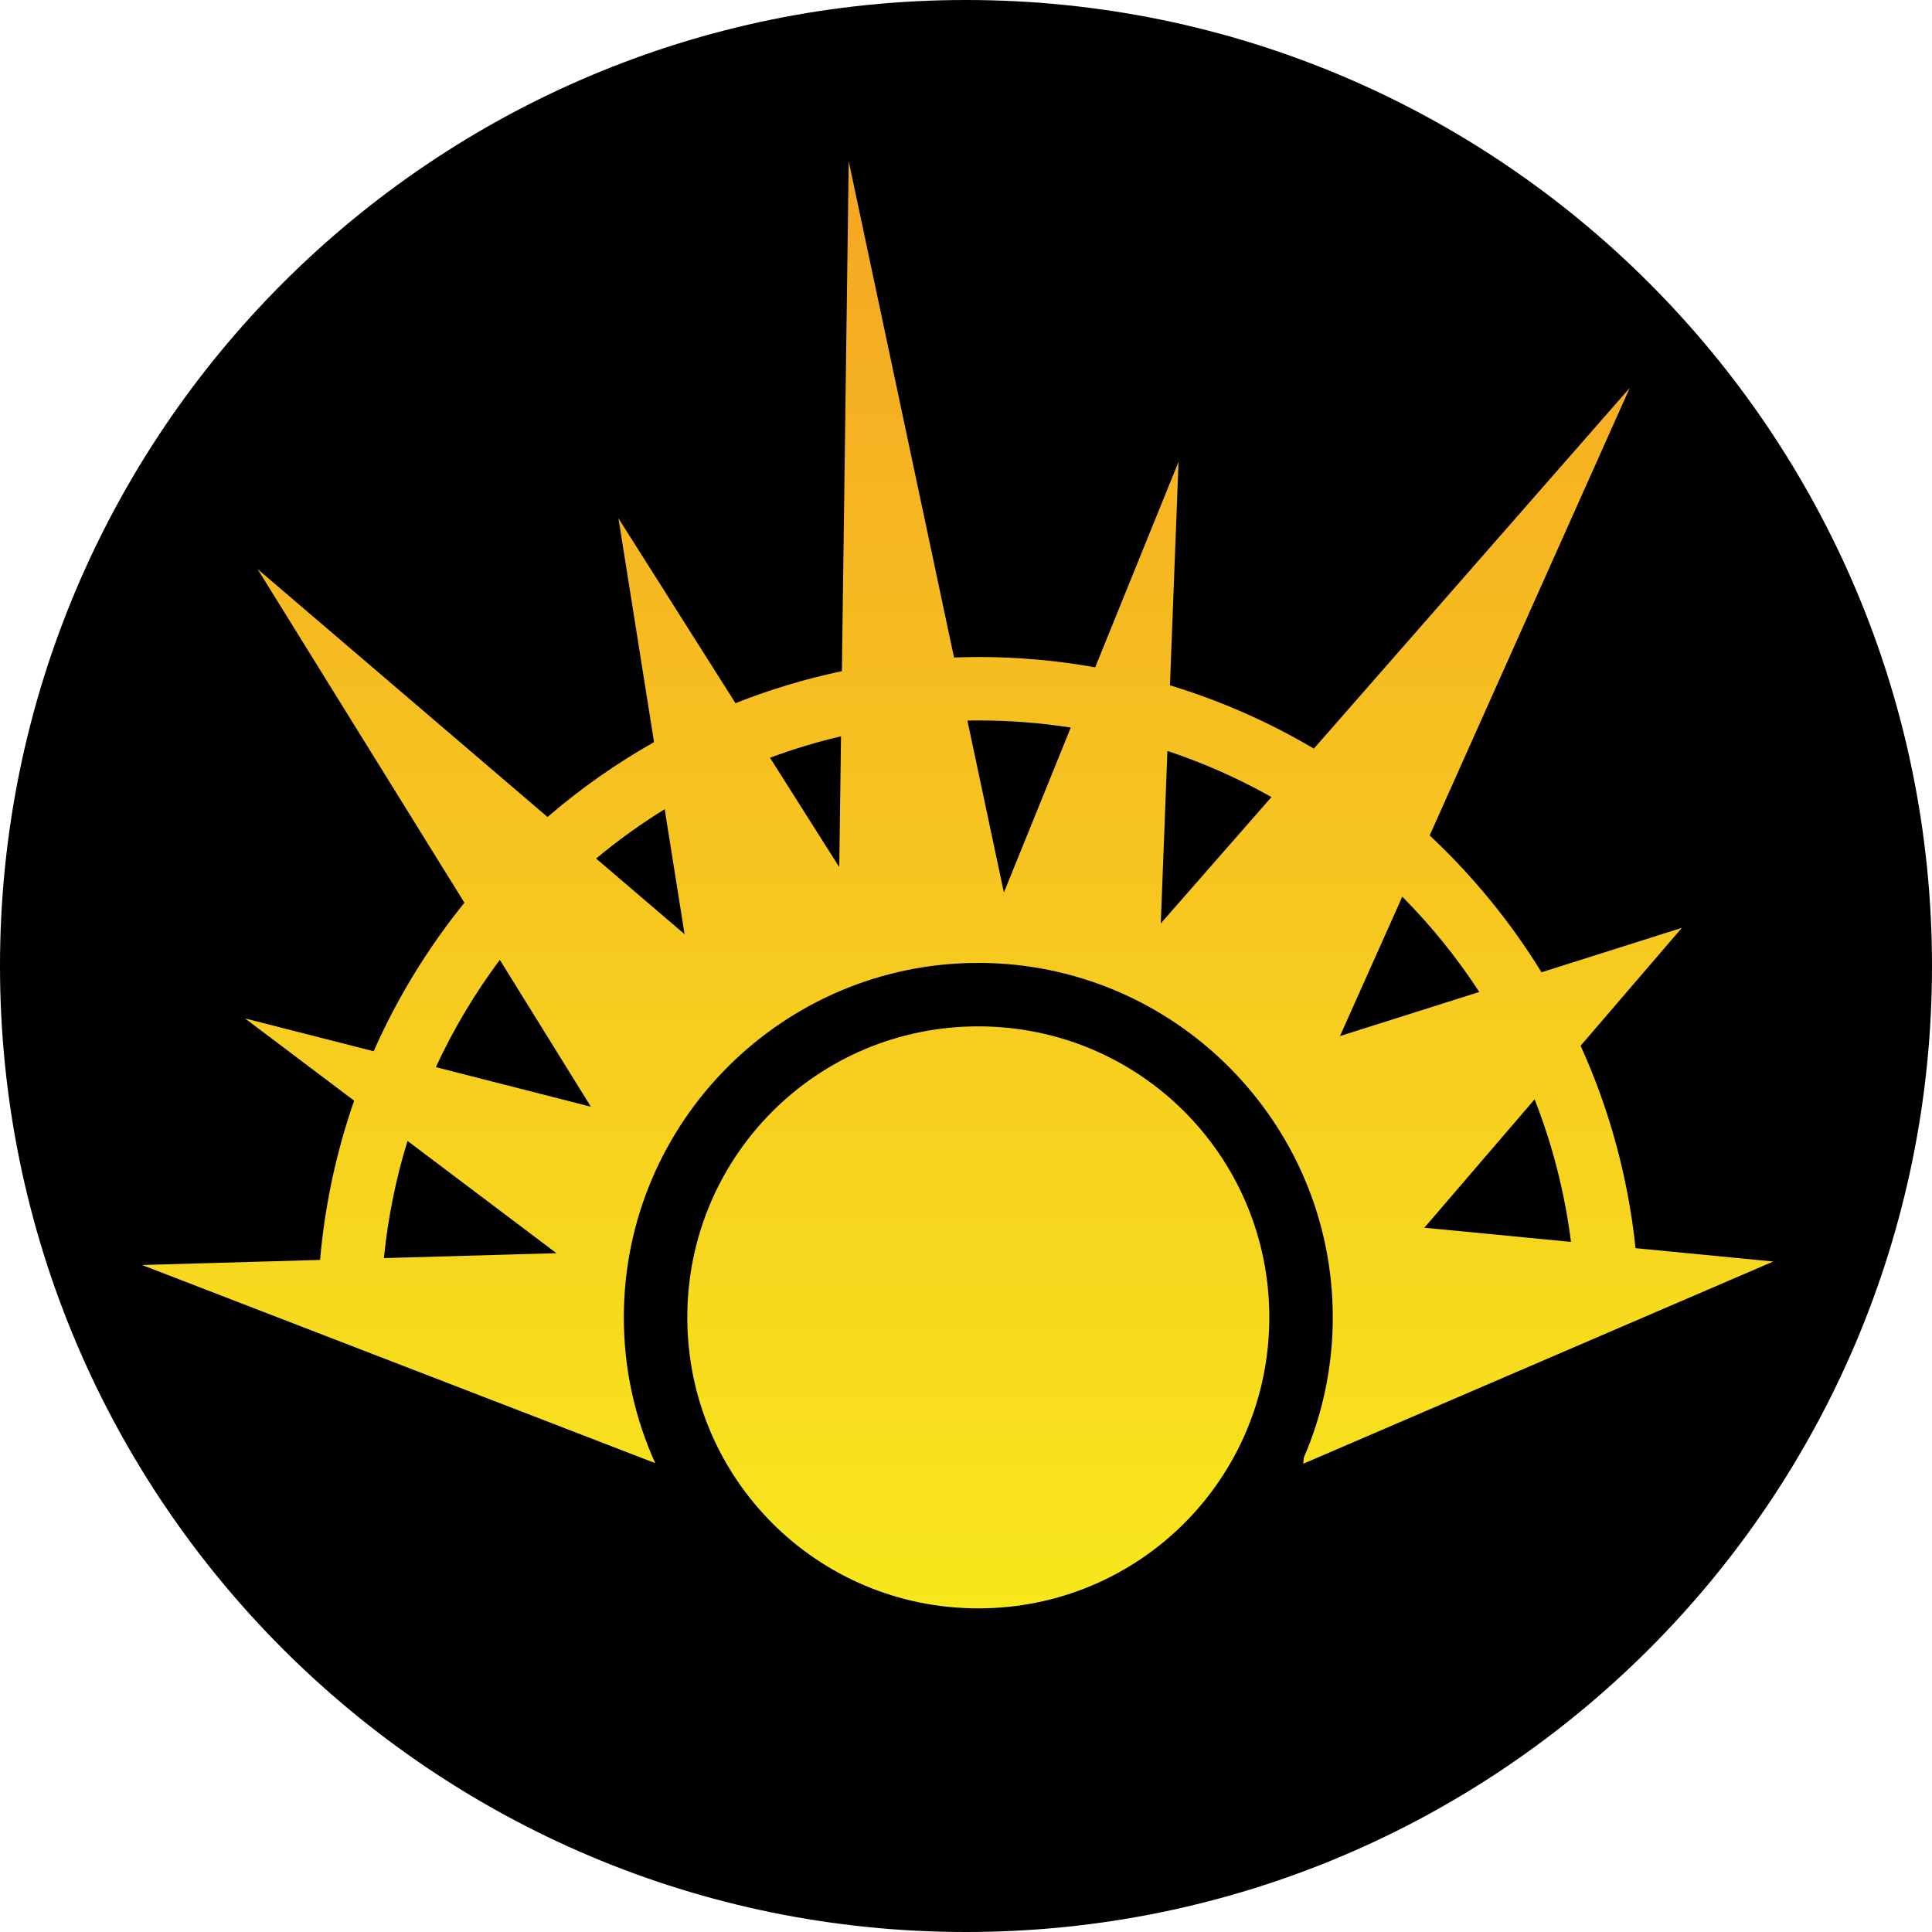
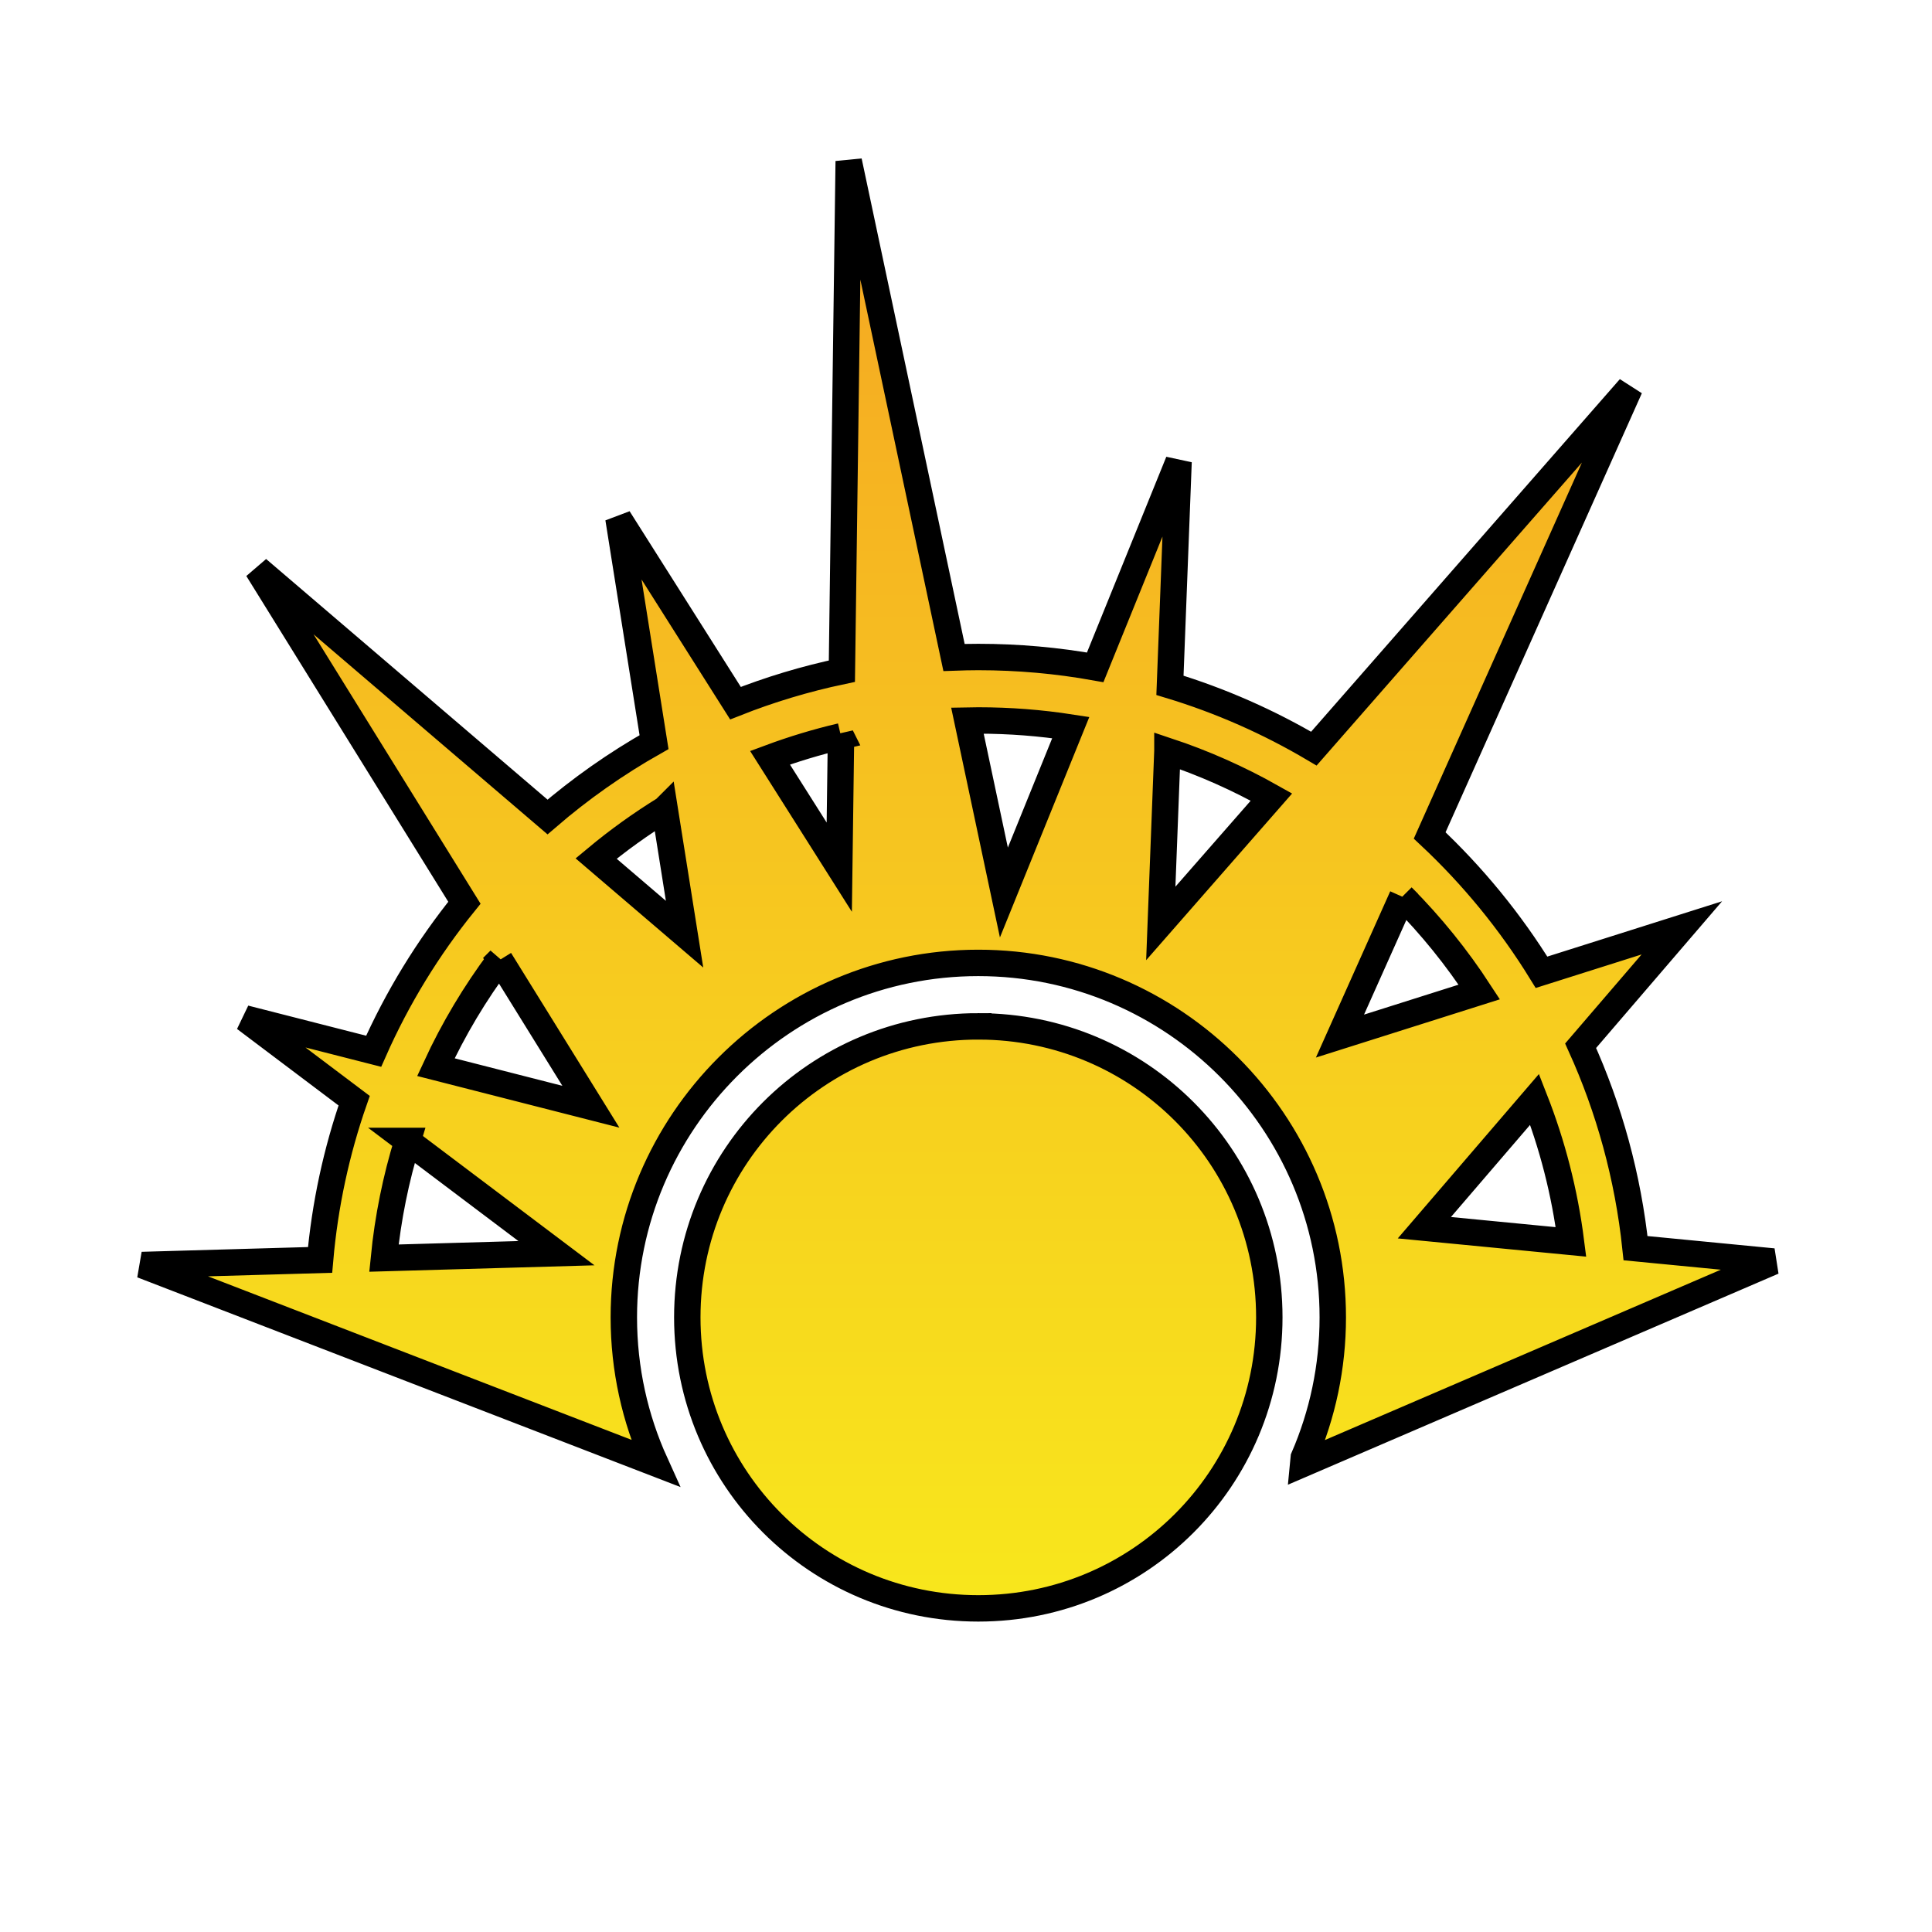
- <svg xmlns="http://www.w3.org/2000/svg" viewBox="0 0 512 512" style="height: 128px; width: 128px;">
-   <defs>
+ <svg xmlns="http://www.w3.org/2000/svg" viewBox="0 0 512 512" style="height: 128px; width: 128px;" id="svg2" version="1.1">
+   <defs id="defs4">
    <linearGradient x1="0" x2="0" y1="0" y2="1" id="gradient-1">
-       <stop offset="0%" stop-color="#f5a623" stop-opacity="1" />
-       <stop offset="100%" stop-color="#f8e71c" stop-opacity="1" />
+       <stop offset="0%" stop-color="#f5a623" stop-opacity="1" id="stop7" />
+       <stop offset="100%" stop-color="#f8e71c" stop-opacity="1" id="stop9" />
    </linearGradient>
  </defs>
-   <circle cx="256" cy="256" r="256" fill="#000000" />
-   <g class="" style="touch-action: none;" transform="translate(-5,-24)">
-     <path fill="url(#gradient-1)" d="M227.02 45.682l-2.01 150.17c-10.8 2.273-21.273 5.438-31.334 9.423l-34.46-54.44 10.48 65.913c-11.186 6.322-21.69 13.712-31.362 22.043l-85.387-73.01 60.914 98.26c-10.724 13.255-19.744 27.943-26.725 43.73l-37.89-9.674 32.146 24.228c-5.19 14.893-8.618 30.607-10.036 46.89l-52.426 1.497 151.115 58.343c-5.937-13.1-9.244-27.634-9.244-42.922 0-57.535 46.842-104.378 104.378-104.378 57.535 0 104.377 46.843 104.377 104.38 0 14.662-3.05 28.628-8.535 41.304-.054.597-.1 1.188-.16 1.79l138.406-59.548-40.56-3.928c-2.213-21.043-7.78-41.097-16.17-59.607l29.804-34.71-41.317 13.08c-9.153-14.872-20.252-28.418-32.937-40.292l58.926-131.802-93.026 106.238c-13.207-7.81-27.41-14.104-42.377-18.64l2.535-65.838-24.547 60.54c-11.17-1.997-22.667-3.04-34.405-3.04-2.4 0-4.785.06-7.164.146L227.02 45.682zm38.173 164.685c9.258 0 18.345.717 27.213 2.09l-19.693 48.572-10.74-50.622c1.072-.02 2.143-.04 3.22-.04zm-40.44 4.664l-.515 38.53-20.392-32.218c6.78-2.518 13.76-4.633 20.908-6.31zm96.112 4.312c10.708 3.56 20.953 8.127 30.63 13.578l-32.585 37.213 1.955-50.79zm-148.03 17.15l5.85 36.803-26.048-22.274c6.366-5.3 13.115-10.156 20.197-14.528zm217.186 25.766c8.48 8.533 16.08 17.934 22.673 28.056l-41.02 12.987 18.348-41.042zm-265.73 18.605l26.808 43.24-45.643-11.654c5.185-11.22 11.508-21.8 18.836-31.587zM265.18 300.44c-47.435 0-85.69 38.256-85.69 85.69 0 47.436 38.255 85.688 85.69 85.688 47.435 0 85.687-38.252 85.687-85.687 0-47.434-38.252-85.69-85.687-85.69zm163.808 21.484c5.21 13.28 8.856 27.35 10.707 41.984l-43.17-4.18 32.463-37.804zM97.11 334.176l43.853 33.054-50.805 1.45c1.177-11.892 3.534-23.433 6.953-34.504z" transform="translate(25.6, 25.6) scale(0.9, 0.9) rotate(0, 256, 256)" />
+   <g class="" style="touch-action:none;stroke:#000000;stroke-opacity:1;stroke-width:7;stroke-miterlimit:4;stroke-dasharray:none" transform="translate(-5,-24)" id="g13">
+     <path fill="url(#gradient-1)" d="M227.02 45.682l-2.01 150.17c-10.8 2.273-21.273 5.438-31.334 9.423l-34.46-54.44 10.48 65.913c-11.186 6.322-21.69 13.712-31.362 22.043l-85.387-73.01 60.914 98.26c-10.724 13.255-19.744 27.943-26.725 43.73l-37.89-9.674 32.146 24.228c-5.19 14.893-8.618 30.607-10.036 46.89l-52.426 1.497 151.115 58.343c-5.937-13.1-9.244-27.634-9.244-42.922 0-57.535 46.842-104.378 104.378-104.378 57.535 0 104.377 46.843 104.377 104.38 0 14.662-3.05 28.628-8.535 41.304-.054.597-.1 1.188-.16 1.79l138.406-59.548-40.56-3.928c-2.213-21.043-7.78-41.097-16.17-59.607l29.804-34.71-41.317 13.08c-9.153-14.872-20.252-28.418-32.937-40.292l58.926-131.802-93.026 106.238c-13.207-7.81-27.41-14.104-42.377-18.64l2.535-65.838-24.547 60.54c-11.17-1.997-22.667-3.04-34.405-3.04-2.4 0-4.785.06-7.164.146L227.02 45.682zm38.173 164.685c9.258 0 18.345.717 27.213 2.09l-19.693 48.572-10.74-50.622c1.072-.02 2.143-.04 3.22-.04zm-40.44 4.664l-.515 38.53-20.392-32.218c6.78-2.518 13.76-4.633 20.908-6.31zm96.112 4.312c10.708 3.56 20.953 8.127 30.63 13.578l-32.585 37.213 1.955-50.79zm-148.03 17.15l5.85 36.803-26.048-22.274c6.366-5.3 13.115-10.156 20.197-14.528zm217.186 25.766c8.48 8.533 16.08 17.934 22.673 28.056l-41.02 12.987 18.348-41.042zm-265.73 18.605l26.808 43.24-45.643-11.654c5.185-11.22 11.508-21.8 18.836-31.587zM265.18 300.44c-47.435 0-85.69 38.256-85.69 85.69 0 47.436 38.255 85.688 85.69 85.688 47.435 0 85.687-38.252 85.687-85.687 0-47.434-38.252-85.69-85.687-85.69zm163.808 21.484c5.21 13.28 8.856 27.35 10.707 41.984l-43.17-4.18 32.463-37.804zM97.11 334.176l43.853 33.054-50.805 1.45c1.177-11.892 3.534-23.433 6.953-34.504z" transform="translate(25.6, 25.6) scale(0.9, 0.9) rotate(0, 256, 256)" id="path15" style="stroke:#000000;stroke-opacity:1;stroke-width:7.778;stroke-miterlimit:4;stroke-dasharray:none" />
  </g>
</svg>
